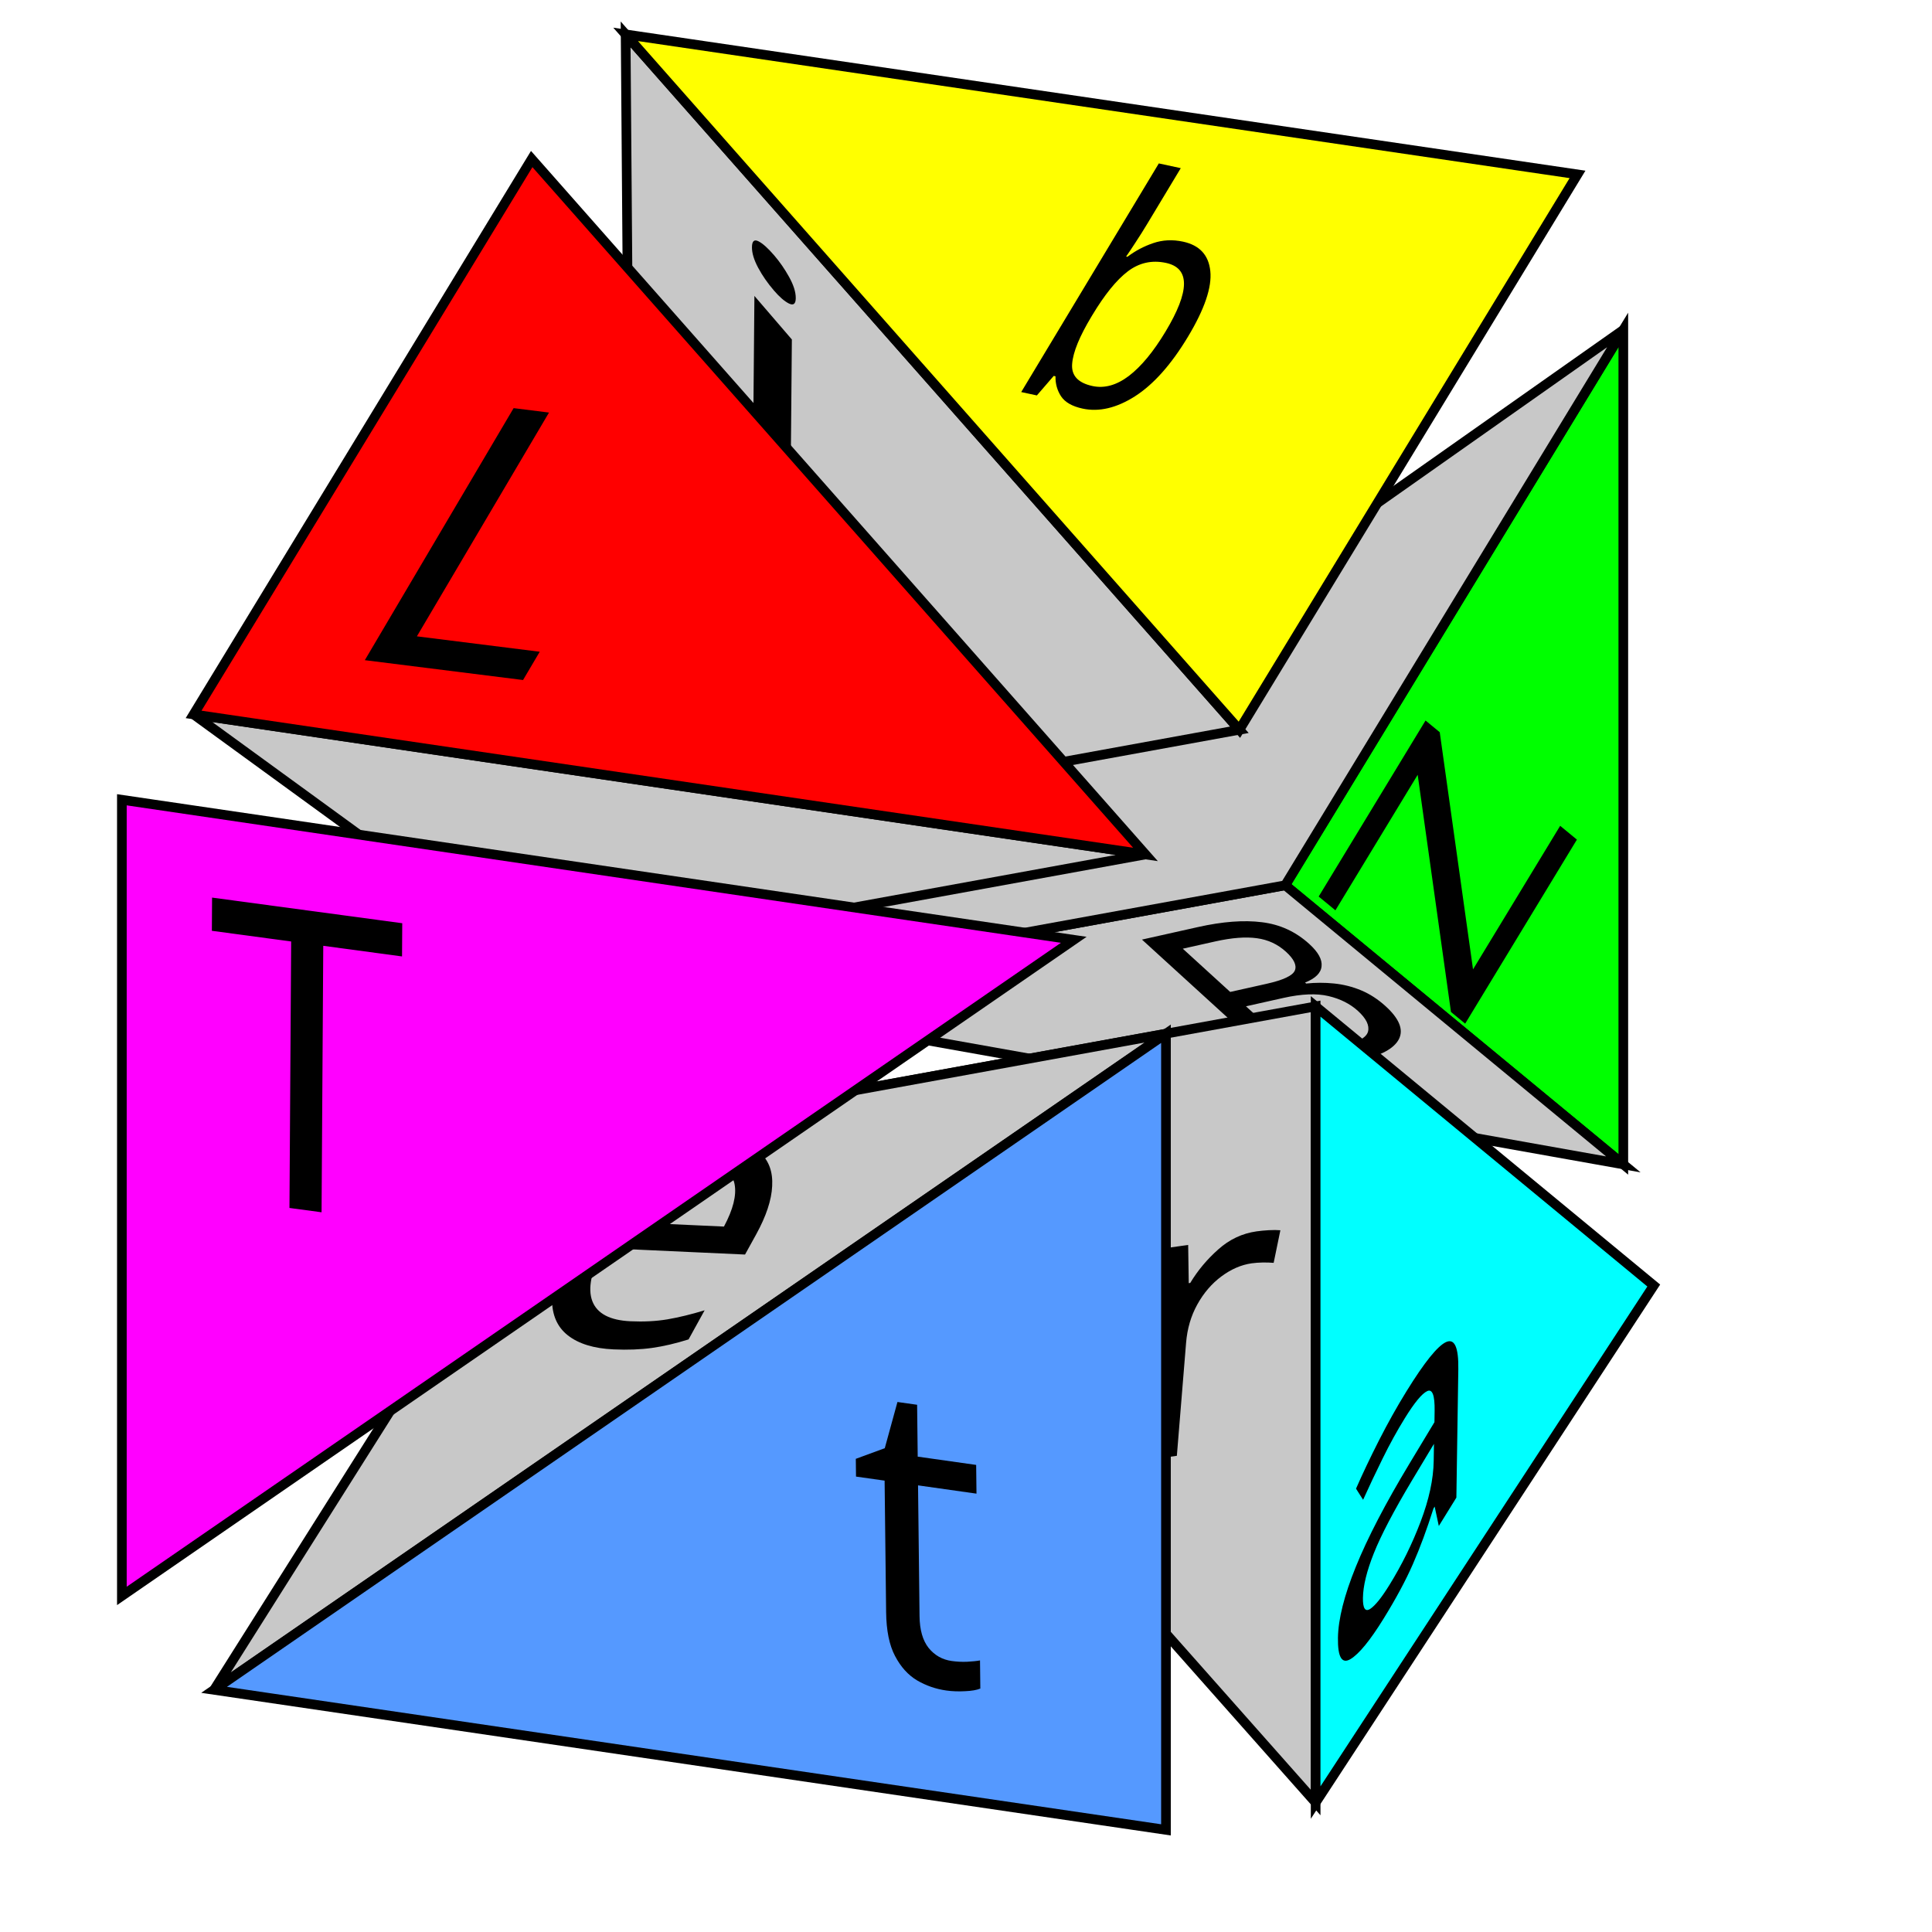
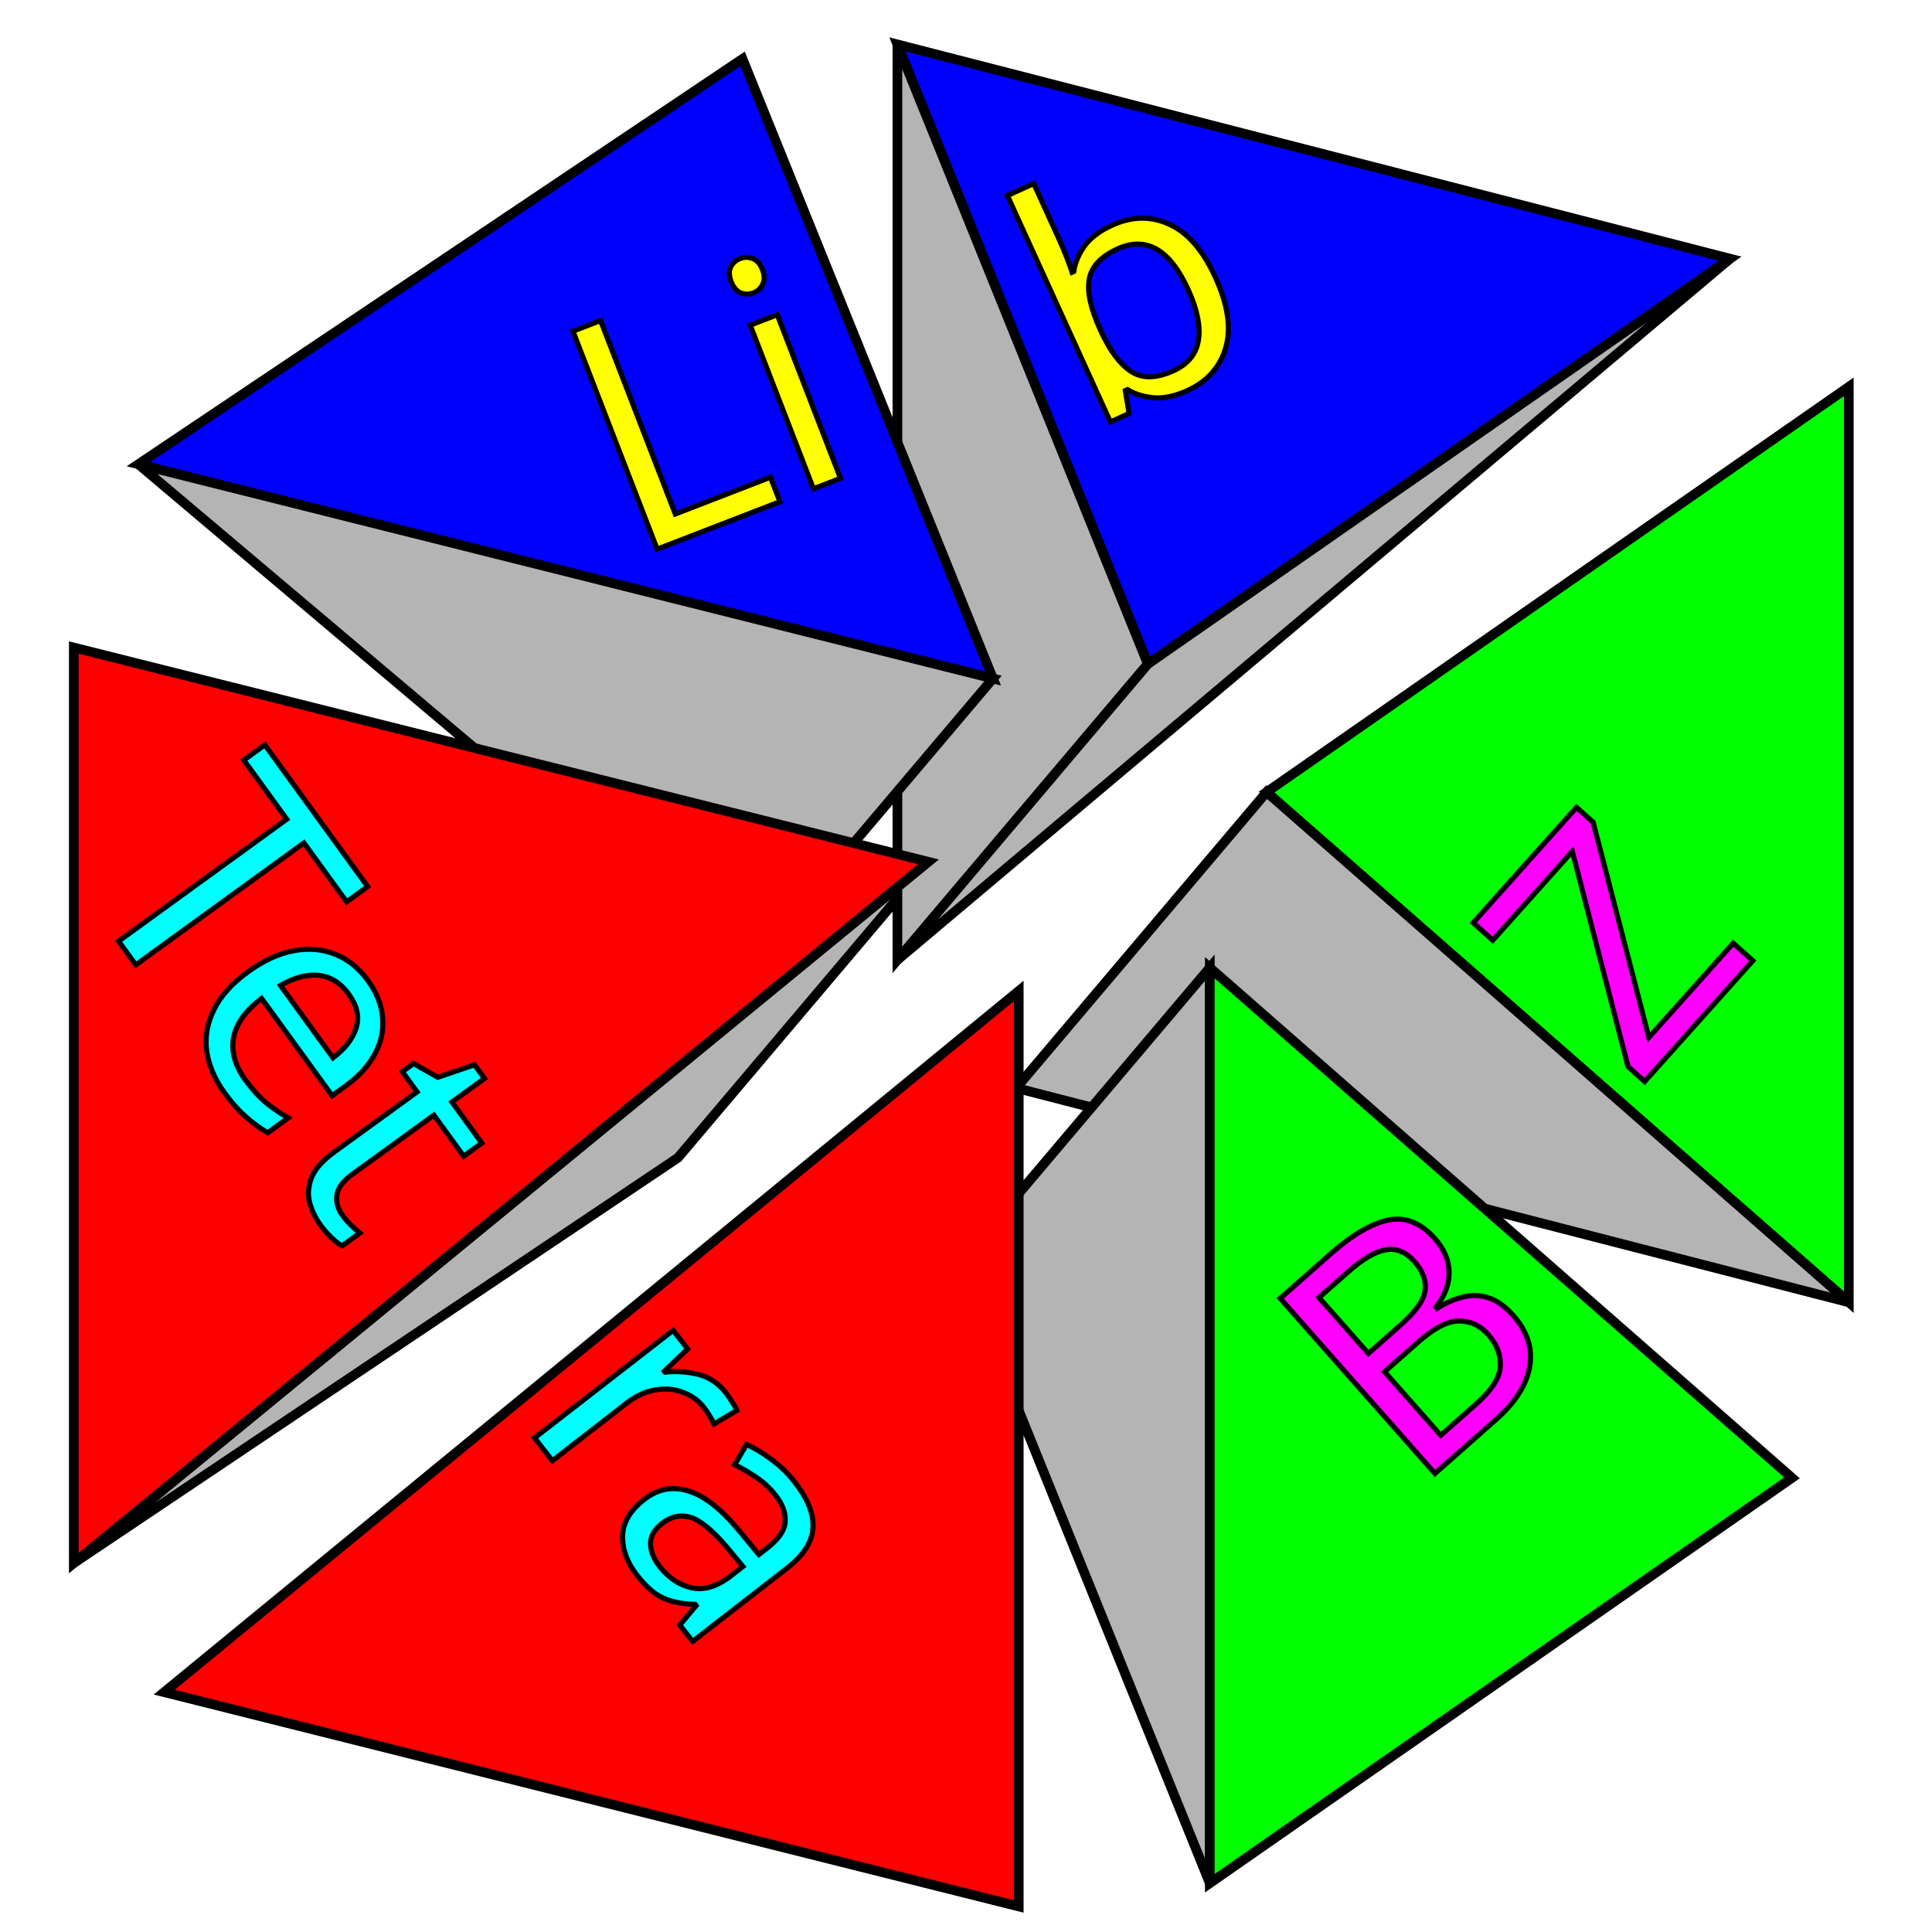
- <svg xmlns="http://www.w3.org/2000/svg" id="svg2" version="1.1" width="200" height="200" xml:space="preserve">
-   <defs id="defs6">
-     <marker orient="auto" refY="0" refX="0" id="Arrow1Lend" style="overflow:visible">
-       <path id="path4118" d="M 0,0 5,-5 -12.5,0 5,5 Z" style="fill-rule:evenodd;stroke:#000000;stroke-width:1pt" transform="matrix(-0.8,0,0,-0.8,-10,0)" />
-     </marker>
-     <marker orient="auto" refY="0" refX="0" id="Arrow1Lend-1" style="overflow:visible">
-       <path id="path4118-2" d="M 0,0 5,-5 -12.5,0 5,5 Z" style="fill-rule:evenodd;stroke:#000000;stroke-width:1pt" transform="matrix(-0.8,0,0,-0.8,-10,0)" />
-     </marker>
-     <marker orient="auto" refY="0" refX="0" id="Arrow1Lend-9" style="overflow:visible">
-       <path id="path4118-4" d="M 0,0 5,-5 -12.5,0 5,5 Z" style="fill-rule:evenodd;stroke:#000000;stroke-width:1pt" transform="matrix(-0.8,0,0,-0.8,-10,0)" />
-     </marker>
-     <marker orient="auto" refY="0" refX="0" id="Arrow1Lend-8" style="overflow:visible">
-       <path id="path4118-45" d="M 0,0 5,-5 -12.5,0 5,5 Z" style="fill-rule:evenodd;stroke:#000000;stroke-width:1pt" transform="matrix(-0.8,0,0,-0.8,-10,0)" />
-     </marker>
-     <marker orient="auto" refY="0" refX="0" id="Arrow1Lend-3" style="overflow:visible">
-       <path id="path4118-6" d="M 0,0 5,-5 -12.5,0 5,5 Z" style="fill-rule:evenodd;stroke:#000000;stroke-width:1pt" transform="matrix(-0.8,0,0,-0.8,-10,0)" />
-     </marker>
-     <marker orient="auto" refY="0" refX="0" id="Arrow1Lend-0" style="overflow:visible">
-       <path id="path4118-63" d="M 0,0 5,-5 -12.5,0 5,5 Z" style="fill-rule:evenodd;stroke:#000000;stroke-width:1pt" transform="matrix(-0.8,0,0,-0.8,-10,0)" />
-     </marker>
-   </defs>
-   <g transform="matrix(1.25,0,0,-1.25,0,200)" id="g10">
-     <path id="path3065-7-6" d="M 134.436,132.679 V 63.57 l -28.001,23.116 z" style="fill:#00ff00;fill-opacity:1;stroke:#000000;stroke-width:0.8px;stroke-linecap:butt;stroke-linejoin:miter;stroke-opacity:1" />
-     <path id="path3065-7-6-2" d="m 56.124,77.526 78.312,-13.955 -28.001,23.116 z" style="fill:#c8c8c8;fill-opacity:1;stroke:#000000;stroke-width:0.8px;stroke-linecap:butt;stroke-linejoin:miter;stroke-opacity:1" />
-     <path id="path3065-7-6-3" d="M 134.436,132.679 56.124,77.526 106.435,86.686 Z" style="fill:#c8c8c8;fill-opacity:1;stroke:#000000;stroke-width:0.8px;stroke-linecap:butt;stroke-linejoin:miter;stroke-opacity:1" />
-     <text xml:space="preserve" style="font-style:normal;font-weight:normal;font-size:21.136px;line-height:125%;font-family:sans-serif;letter-spacing:0px;word-spacing:0px;fill:#000000;fill-opacity:1;stroke:none;stroke-width:0.528px;stroke-linecap:butt;stroke-linejoin:miter;stroke-opacity:1" x="135.847" y="-50.545" id="text1056" transform="matrix(1.075573,0.2406388,0.8187439,-0.7465589,0,0)">
-       <tspan id="tspan1054" x="135.847" y="-50.545" style="stroke-width:0.528px">B</tspan>
+ <svg xmlns="http://www.w3.org/2000/svg" width="100mm" height="100mm" viewBox="0 0 100 100" version="1.1" id="svg8">
+   <defs id="defs2">
+     </defs>
+   <g id="layer1" transform="translate(0,-197)">
+     <path style="fill:#0000ff;fill-opacity:1;fill-rule:evenodd;stroke:#000000;stroke-width:0.5;stroke-linecap:butt;stroke-linejoin:miter;stroke-miterlimit:4;stroke-dasharray:none;stroke-opacity:1" d="m 46.45,199.299 12.963,32.072 30.135,-20.981 z" id="path894" />
+     <path style="fill:#00ff00;fill-opacity:1;fill-rule:evenodd;stroke:#000000;stroke-width:0.5;stroke-linecap:butt;stroke-linejoin:miter;stroke-miterlimit:4;stroke-dasharray:none;stroke-opacity:1" d="m 65.559,238 30.135,26.407 V 217.02 Z" id="path894-3" />
+     <path style="fill:#b4b4b4;fill-opacity:1;fill-rule:evenodd;stroke:#000000;stroke-width:0.5;stroke-linecap:butt;stroke-linejoin:miter;stroke-miterlimit:4;stroke-dasharray:none;stroke-opacity:1" d="m 65.559,238 30.135,26.407 -43.097,-11.092 z" id="path894-1" />
+     <path style="fill:#b4b4b4;fill-opacity:1;fill-rule:evenodd;stroke:#000000;stroke-width:0.5;stroke-linecap:butt;stroke-linejoin:miter;stroke-miterlimit:4;stroke-dasharray:none;stroke-opacity:1" d="m 49.657,262.403 12.963,32.072 v -47.388 z" id="path894-9" />
+     <path style="fill:#00ff00;fill-opacity:1;fill-rule:evenodd;stroke:#000000;stroke-width:0.5;stroke-linecap:butt;stroke-linejoin:miter;stroke-miterlimit:4;stroke-dasharray:none;stroke-opacity:1" d="m 62.619,247.087 v 47.388 l 30.135,-20.981 z" id="path894-5" />
+     <path style="fill:#b4b4b4;fill-opacity:1;fill-rule:evenodd;stroke:#000000;stroke-width:0.5;stroke-linecap:butt;stroke-linejoin:miter;stroke-miterlimit:4;stroke-dasharray:none;stroke-opacity:1" d="M 48.053,241.608 3.82,277.905 35.091,256.924 Z" id="path894-25" />
+     <path style="fill:#b4b4b4;fill-opacity:1;fill-rule:evenodd;stroke:#000000;stroke-width:0.5;stroke-linecap:butt;stroke-linejoin:miter;stroke-miterlimit:4;stroke-dasharray:none;stroke-opacity:1" d="m 46.45,199.299 v 47.388 l 12.963,-15.316 z" id="path894-10" />
+     <path style="fill:#b4b4b4;fill-opacity:1;fill-rule:evenodd;stroke:#000000;stroke-width:0.5;stroke-linecap:butt;stroke-linejoin:miter;stroke-miterlimit:4;stroke-dasharray:none;stroke-opacity:1" d="m 59.412,231.371 -12.963,15.316 43.097,-36.296 z" id="path894-11" />
+     <path style="fill:#0000ff;fill-opacity:1;fill-rule:evenodd;stroke:#000000;stroke-width:0.5;stroke-linecap:butt;stroke-linejoin:miter;stroke-miterlimit:4;stroke-dasharray:none;stroke-opacity:1" d="M 38.432,200.048 7.161,221.029 51.394,232.12 Z" id="path894-0" />
+     <path style="fill:#b4b4b4;fill-opacity:1;fill-rule:evenodd;stroke:#000000;stroke-width:0.5;stroke-linecap:butt;stroke-linejoin:miter;stroke-miterlimit:4;stroke-dasharray:none;stroke-opacity:1" d="m 7.161,221.029 31.271,26.407 12.963,-15.316 z" id="path894-4" />
+     <path style="fill:#ff0000;fill-opacity:1;fill-rule:evenodd;stroke:#000000;stroke-width:0.5;stroke-linecap:butt;stroke-linejoin:miter;stroke-miterlimit:4;stroke-dasharray:none;stroke-opacity:1" d="M 52.73,248.29 8.497,284.586 52.73,295.678 Z" id="path894-8" />
+     <path style="fill:#ff0000;fill-opacity:1;fill-rule:evenodd;stroke:#000000;stroke-width:0.5;stroke-linecap:butt;stroke-linejoin:miter;stroke-miterlimit:4;stroke-dasharray:none;stroke-opacity:1" d="m 3.82,230.517 v 47.388 L 48.053,241.608 Z" id="path894-2" />
+     <text xml:space="preserve" style="font-style:normal;font-weight:normal;font-size:10.583px;line-height:125%;font-family:sans-serif;letter-spacing:0px;word-spacing:0px;fill:#000000;fill-opacity:1;stroke:#000000;stroke-width:0.265px;stroke-linecap:butt;stroke-linejoin:miter;stroke-opacity:1" x="-51.148" y="222.533" id="text984" transform="rotate(-21.12309)">
+       <tspan id="tspan982" x="-51.148" y="222.533" style="font-size:16.933px;fill:#ffff00;fill-opacity:1;stroke:#000000;stroke-width:0.265px;stroke-opacity:1">Li</tspan>
    </text>
-     <path id="path3065-3-9-0" d="M 58.645,67.493 108.956,10.721 v 65.933 z" style="fill:#c8c8c8;fill-opacity:1;stroke:#000000;stroke-width:0.8px;stroke-linecap:butt;stroke-linejoin:miter;stroke-opacity:1" />
-     <path id="path3065-7-3-6-5" d="m 52.331,90.403 50.31,9.161 -50.829,57.589 z" style="fill:#c8c8c8;fill-opacity:1;stroke:#000000;stroke-width:0.8px;stroke-linecap:butt;stroke-linejoin:miter;stroke-opacity:1" />
-     <path id="path3065-3-9-2" d="m 46.25,65.23 -28.52,-45.176 78.83,54.337 z" style="fill:#c8c8c8;fill-opacity:1;stroke:#000000;stroke-width:0.8px;stroke-linecap:butt;stroke-linejoin:miter;stroke-opacity:1" />
-     <path id="path3065-5-0-7" d="M 16.033,100.837 94.864,89.24 44.553,80.079 Z" style="fill:#c8c8c8;fill-opacity:1;stroke:#000000;stroke-width:0.8px;stroke-linecap:butt;stroke-linejoin:miter;stroke-opacity:1" />
-     <text xml:space="preserve" style="font-style:normal;font-weight:normal;font-size:32px;line-height:125%;font-family:sans-serif;letter-spacing:0px;word-spacing:0px;fill:#000000;fill-opacity:1;stroke:none;stroke-width:0.8px;stroke-linecap:butt;stroke-linejoin:miter;stroke-opacity:1" x="90.785" y="-25.283" id="text1048" transform="matrix(0.9899879,0.1411518,-0.08345855,-1.022013,0,0)">
-       <tspan id="tspan1046" x="90.785" y="-25.283" style="stroke-width:0.8px">r</tspan>
+     <text xml:space="preserve" style="font-style:normal;font-weight:normal;font-size:10.583px;line-height:125%;font-family:sans-serif;letter-spacing:0px;word-spacing:0px;fill:#000000;fill-opacity:1;stroke:#000000;stroke-width:0.265px;stroke-linecap:butt;stroke-linejoin:miter;stroke-opacity:1" x="-39.765" y="222.992" id="text988" transform="rotate(-24.46805)">
+       <tspan id="tspan986" x="-39.765" y="222.992" style="font-size:16.933px;fill:#ffff00;fill-opacity:1;stroke:#000000;stroke-width:0.265px;stroke-opacity:1">b</tspan>
    </text>
-     <path id="path3065-3-9" d="M 17.729,20.055 96.56,8.458 v 65.933 z" style="fill:#5599ff;fill-opacity:1;stroke:#000000;stroke-width:0.8px;stroke-linecap:butt;stroke-linejoin:miter;stroke-opacity:1" />
-     <text xml:space="preserve" style="font-style:normal;font-weight:normal;font-size:32px;line-height:125%;font-family:sans-serif;letter-spacing:0px;word-spacing:0px;fill:#000000;fill-opacity:1;stroke:none;stroke-width:0.8px;stroke-linecap:butt;stroke-linejoin:miter;stroke-opacity:1" x="13.608" y="-50.83" id="text1040" transform="matrix(0.9989568,-0.04566616,-0.5385602,-0.9764247,0,0)">
-       <tspan id="tspan1038" x="13.608" y="-50.83" style="stroke-width:0.8px">e</tspan>
+     <text xml:space="preserve" style="font-style:normal;font-weight:normal;font-size:10.583px;line-height:125%;font-family:sans-serif;letter-spacing:0px;word-spacing:0px;fill:#000000;fill-opacity:1;stroke:#000000;stroke-width:0.265px;stroke-linecap:butt;stroke-linejoin:miter;stroke-opacity:1" x="198.543" y="139.317" id="text992" transform="rotate(54.04109)">
+       <tspan id="tspan990" x="198.543" y="139.317" style="font-size:16.933px;fill:#00ffff;fill-opacity:1;stroke:#000000;stroke-width:0.265px;stroke-opacity:1">Tet</tspan>
    </text>
-     <path id="path3065-6-3" d="m 88.924,82.169 -78.831,11.597 2.3e-4,-65.933 z" style="fill:#ff00ff;fill-opacity:1;stroke:#000000;stroke-width:0.8px;stroke-linecap:butt;stroke-linejoin:miter;stroke-opacity:1" />
-     <text xml:space="preserve" style="font-style:normal;font-weight:normal;font-size:30.356px;line-height:125%;font-family:sans-serif;letter-spacing:0px;word-spacing:0px;fill:#000000;fill-opacity:1;stroke:none;stroke-width:0.759px;stroke-linecap:butt;stroke-linejoin:miter;stroke-opacity:1" x="49.689" y="-225.388" id="text1028" transform="matrix(1.160954,-1.350177,-0.00744412,-0.8527031,0,0)">
-       <tspan id="tspan1026" x="49.689" y="-225.388" style="stroke-width:0.759px">i</tspan>
+     <text xml:space="preserve" style="font-style:normal;font-weight:normal;font-size:10.583px;line-height:125%;font-family:sans-serif;letter-spacing:0px;word-spacing:0px;fill:#000000;fill-opacity:1;stroke:#000000;stroke-width:0.265px;stroke-linecap:butt;stroke-linejoin:miter;stroke-opacity:1" x="229.949" y="144.556" id="text996" transform="rotate(52.18406)">
+       <tspan id="tspan994" x="229.949" y="144.556" style="font-size:16.933px;fill:#00ffff;fill-opacity:1;stroke:#000000;stroke-width:0.265px;stroke-opacity:1">ra</tspan>
    </text>
-     <path id="path3065-5-0" d="M 16.032,100.836 94.863,89.24 44.034,146.829 Z" style="fill:#ff0000;fill-opacity:1;stroke:#000000;stroke-width:0.8px;stroke-linecap:butt;stroke-linejoin:miter;stroke-opacity:1" />
-     <path id="path3065-7-3-6" d="M 130.643,145.557 102.641,99.564 51.812,157.153 Z" style="fill:#ffff00;fill-opacity:1;stroke:#000000;stroke-width:0.8px;stroke-linecap:butt;stroke-linejoin:miter;stroke-opacity:1" />
-     <path id="path3065-0" d="m 108.956,10.721 28.001,42.817 -28.001,23.116 z" style="fill:#00ffff;fill-opacity:1;stroke:#000000;stroke-width:0.8px;stroke-linecap:butt;stroke-linejoin:miter;stroke-opacity:1" />
-     <text xml:space="preserve" style="font-style:normal;font-weight:normal;font-size:32px;line-height:125%;font-family:sans-serif;letter-spacing:0px;word-spacing:0px;fill:#000000;fill-opacity:1;stroke:none;stroke-width:0.8px;stroke-linecap:butt;stroke-linejoin:miter;stroke-opacity:1" x="-32.321" y="-111.181" id="text1024" transform="matrix(1.018937,-0.1278118,-0.5394469,-0.9137488,0,0)">
-       <tspan id="tspan1022" x="-32.321" y="-111.181" style="stroke-width:0.8px">L</tspan>
+     <text xml:space="preserve" style="font-style:normal;font-weight:normal;font-size:10.583px;line-height:125%;font-family:sans-serif;letter-spacing:0px;word-spacing:0px;fill:#000000;fill-opacity:1;stroke:#000000;stroke-width:0.265px;stroke-linecap:butt;stroke-linejoin:miter;stroke-opacity:1" x="-126.938" y="253.953" id="text1000" transform="rotate(-41.46642)">
+       <tspan id="tspan998" x="-126.938" y="253.953" style="font-size:16.933px;fill:#ff00ff;fill-opacity:1;stroke:#000000;stroke-width:0.265px;stroke-opacity:1">B</tspan>
    </text>
-     <text xml:space="preserve" style="font-style:normal;font-weight:normal;font-size:24.085px;line-height:125%;font-family:sans-serif;letter-spacing:0px;word-spacing:0px;fill:#000000;fill-opacity:1;stroke:none;stroke-width:0.602px;stroke-linecap:butt;stroke-linejoin:miter;stroke-opacity:1" x="6.038" y="-124.676" id="text1032" transform="matrix(0.8553469,-0.1843655,-0.6228653,-1.034861,0,0)">
-       <tspan id="tspan1030" x="6.038" y="-124.676" style="stroke-width:0.602px">b</tspan>
-     </text>
-     <text xml:space="preserve" style="font-style:normal;font-weight:normal;font-size:32px;line-height:125%;font-family:sans-serif;letter-spacing:0px;word-spacing:0px;fill:#000000;fill-opacity:1;stroke:none;stroke-width:0.8px;stroke-linecap:butt;stroke-linejoin:miter;stroke-opacity:1" x="18.174" y="-58.117" id="text1036" transform="matrix(0.9196752,-0.1239494,-0.00691398,-1.086409,0,0)">
-       <tspan id="tspan1034" x="18.174" y="-58.117" style="stroke-width:0.8px">T</tspan>
-     </text>
-     <text xml:space="preserve" style="font-style:normal;font-weight:normal;font-size:33.033px;line-height:125%;font-family:sans-serif;letter-spacing:0px;word-spacing:0px;fill:#000000;fill-opacity:1;stroke:none;stroke-width:0.826px;stroke-linecap:butt;stroke-linejoin:miter;stroke-opacity:1" x="74.874" y="-29.79" id="text1044" transform="matrix(0.9474094,-0.1341485,0.01214074,-1.057229,0,0)">
-       <tspan id="tspan1042" x="74.874" y="-29.79" style="stroke-width:0.826px">t</tspan>
-     </text>
-     <text xml:space="preserve" style="font-style:normal;font-weight:normal;font-size:25.432px;line-height:125%;font-family:sans-serif;letter-spacing:0px;word-spacing:0px;fill:#000000;fill-opacity:1;stroke:none;stroke-width:0.636px;stroke-linecap:butt;stroke-linejoin:miter;stroke-opacity:1" x="125.311" y="142.315" id="text1052" transform="matrix(0.8950102,1.446918,-0.01733653,-1.145333,0,0)">
-       <tspan id="tspan1050" x="125.311" y="142.315" style="stroke-width:0.636px">a</tspan>
-     </text>
-     <text xml:space="preserve" style="font-style:normal;font-weight:normal;font-size:28.262px;line-height:125%;font-family:sans-serif;letter-spacing:0px;word-spacing:0px;fill:#000000;fill-opacity:1;stroke:none;stroke-width:0.707px;stroke-linecap:butt;stroke-linejoin:miter;stroke-opacity:1" x="106.059" y="82.475" id="text1072" transform="matrix(0.6616854,1.08991,0.6116937,-0.5037272,0,0)">
-       <tspan id="tspan1070" x="106.059" y="82.475" style="stroke-width:0.707px">Z</tspan>
+     <text xml:space="preserve" style="font-style:normal;font-weight:normal;font-size:10.583px;line-height:125%;font-family:sans-serif;letter-spacing:0px;word-spacing:0px;fill:#000000;fill-opacity:1;stroke:#000000;stroke-width:0.265px;stroke-linecap:butt;stroke-linejoin:miter;stroke-opacity:1" x="-132.347" y="232.159" id="text1004" transform="rotate(-48.16492)">
+       <tspan id="tspan1002" x="-132.347" y="232.159" style="font-size:16.933px;fill:#ff00ff;fill-opacity:1;stroke:#000000;stroke-width:0.265px;stroke-opacity:1">Z</tspan>
    </text>
  </g>
</svg>
